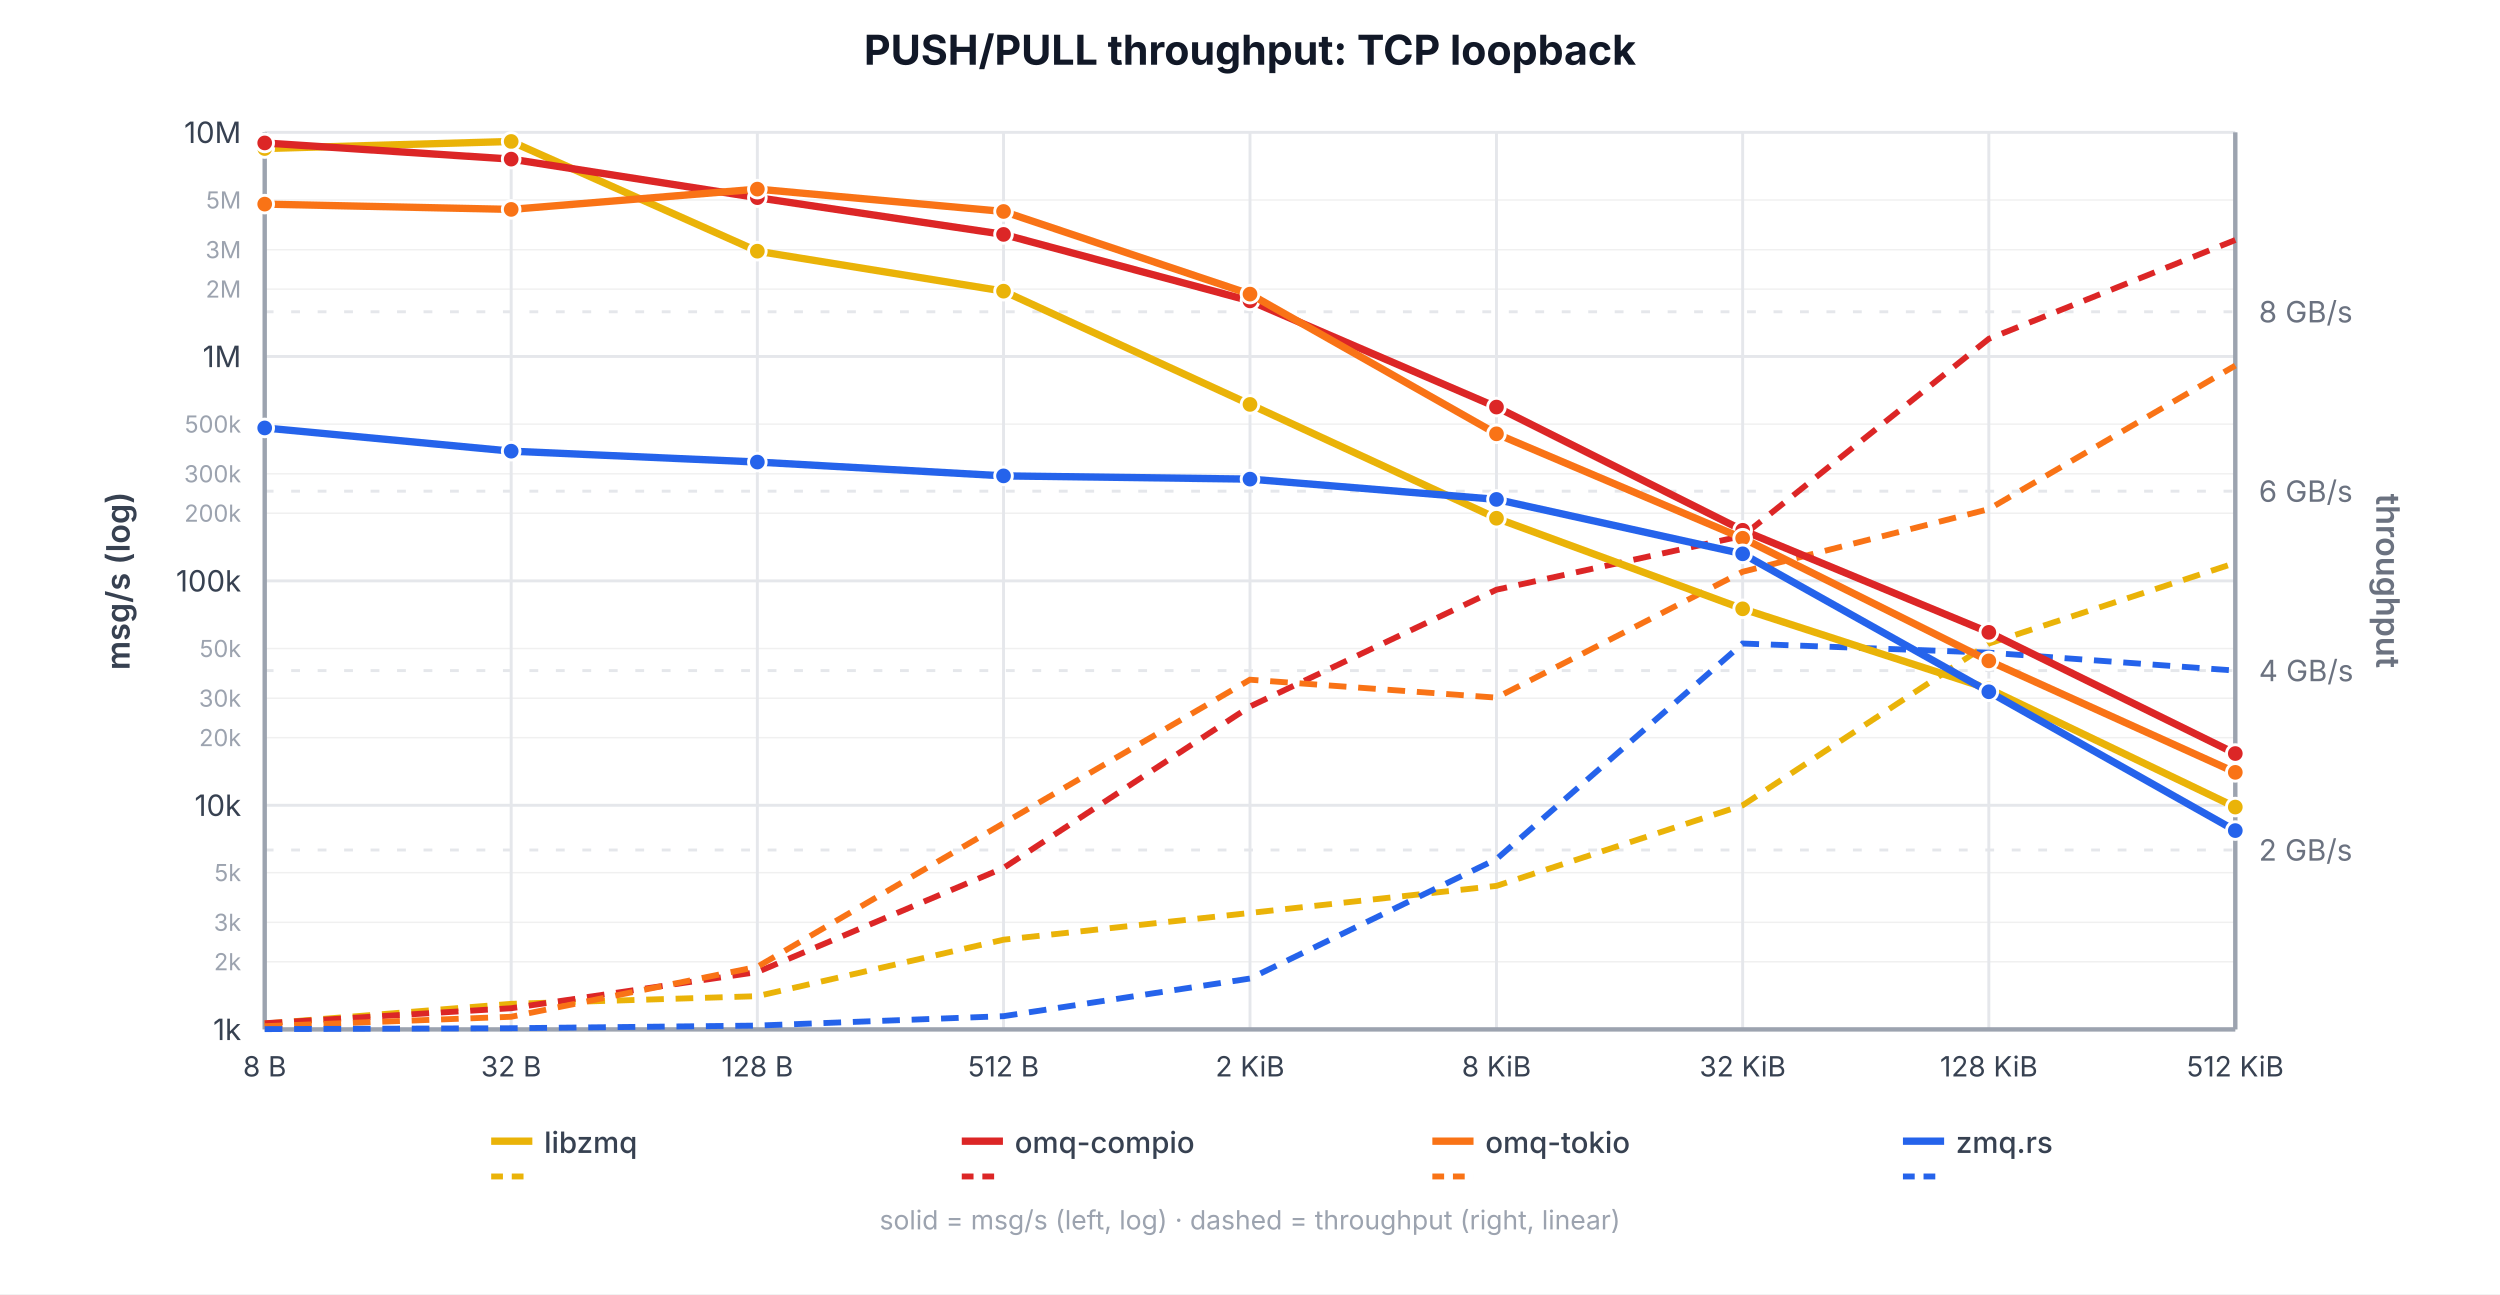
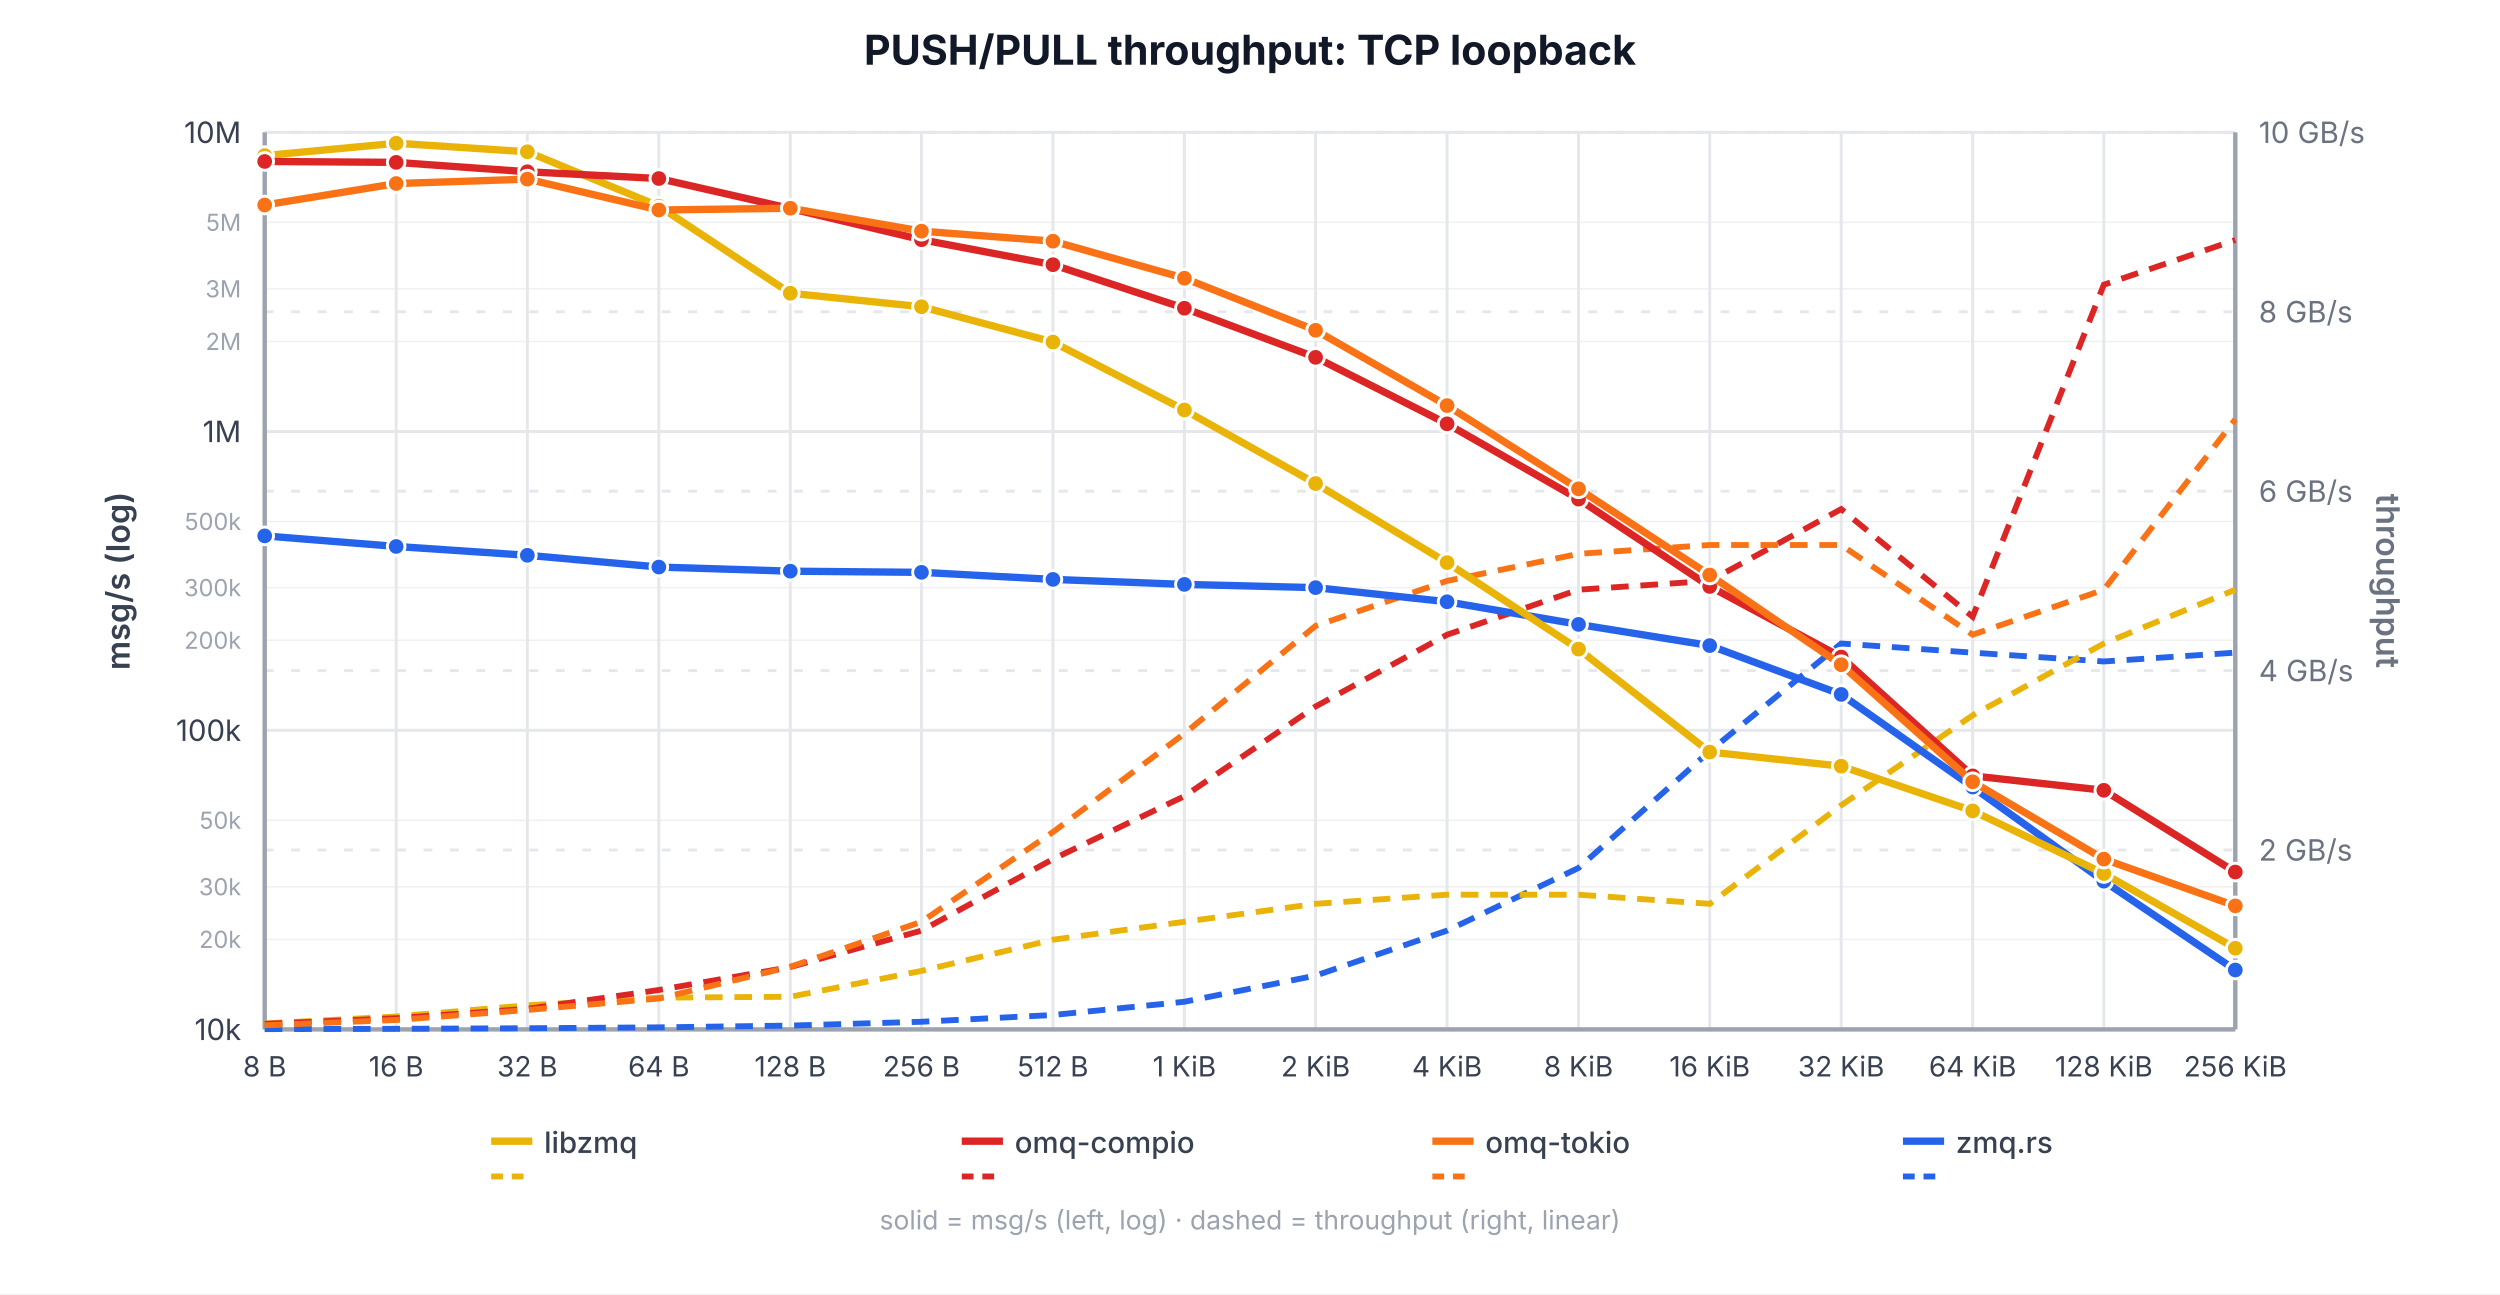
<svg xmlns="http://www.w3.org/2000/svg" viewBox="0 0 850 440" font-family="system-ui, -apple-system, sans-serif">
  <rect width="850" height="440" fill="white" />
+   <line x1="90" y1="451.7" x2="760" y2="451.7" stroke="#e5e7eb" stroke-width="1" />
+   <text x="82" y="451.7" text-anchor="end" dominant-baseline="middle" fill="#374151" font-size="10">1k</text>
  <line x1="90" y1="350.0" x2="760" y2="350.0" stroke="#e5e7eb" stroke-width="1" />
-   <text x="82" y="350.0" text-anchor="end" dominant-baseline="middle" fill="#374151" font-size="10">1k</text>
-   <line x1="90" y1="273.8" x2="760" y2="273.8" stroke="#e5e7eb" stroke-width="1" />
-   <text x="82" y="273.8" text-anchor="end" dominant-baseline="middle" fill="#374151" font-size="10">10k</text>
-   <line x1="90" y1="197.5" x2="760" y2="197.5" stroke="#e5e7eb" stroke-width="1" />
-   <text x="82" y="197.5" text-anchor="end" dominant-baseline="middle" fill="#374151" font-size="10">100k</text>
-   <line x1="90" y1="121.2" x2="760" y2="121.2" stroke="#e5e7eb" stroke-width="1" />
-   <text x="82" y="121.2" text-anchor="end" dominant-baseline="middle" fill="#374151" font-size="10">1M</text>
+   <text x="82" y="350.0" text-anchor="end" dominant-baseline="middle" fill="#374151" font-size="10">10k</text>
+   <line x1="90" y1="248.3" x2="760" y2="248.3" stroke="#e5e7eb" stroke-width="1" />
+   <text x="82" y="248.3" text-anchor="end" dominant-baseline="middle" fill="#374151" font-size="10">100k</text>
+   <line x1="90" y1="146.7" x2="760" y2="146.7" stroke="#e5e7eb" stroke-width="1" />
+   <text x="82" y="146.7" text-anchor="end" dominant-baseline="middle" fill="#374151" font-size="10">1M</text>
  <line x1="90" y1="45.0" x2="760" y2="45.0" stroke="#e5e7eb" stroke-width="1" />
  <text x="82" y="45.0" text-anchor="end" dominant-baseline="middle" fill="#374151" font-size="10">10M</text>
-   <line x1="90" y1="327.0" x2="760" y2="327.0" stroke="#f0f0f0" stroke-width="0.5" />
-   <text x="82" y="327.0" text-anchor="end" dominant-baseline="middle" fill="#9ca3af" font-size="8">2k</text>
-   <line x1="90" y1="313.6" x2="760" y2="313.6" stroke="#f0f0f0" stroke-width="0.5" />
-   <text x="82" y="313.6" text-anchor="end" dominant-baseline="middle" fill="#9ca3af" font-size="8">3k</text>
-   <line x1="90" y1="296.7" x2="760" y2="296.7" stroke="#f0f0f0" stroke-width="0.5" />
-   <text x="82" y="296.7" text-anchor="end" dominant-baseline="middle" fill="#9ca3af" font-size="8">5k</text>
-   <line x1="90" y1="250.8" x2="760" y2="250.8" stroke="#f0f0f0" stroke-width="0.5" />
-   <text x="82" y="250.8" text-anchor="end" dominant-baseline="middle" fill="#9ca3af" font-size="8">20k</text>
-   <line x1="90" y1="237.4" x2="760" y2="237.4" stroke="#f0f0f0" stroke-width="0.5" />
-   <text x="82" y="237.4" text-anchor="end" dominant-baseline="middle" fill="#9ca3af" font-size="8">30k</text>
-   <line x1="90" y1="220.5" x2="760" y2="220.5" stroke="#f0f0f0" stroke-width="0.5" />
-   <text x="82" y="220.5" text-anchor="end" dominant-baseline="middle" fill="#9ca3af" font-size="8">50k</text>
-   <line x1="90" y1="174.5" x2="760" y2="174.5" stroke="#f0f0f0" stroke-width="0.5" />
-   <text x="82" y="174.5" text-anchor="end" dominant-baseline="middle" fill="#9ca3af" font-size="8">200k</text>
-   <line x1="90" y1="161.1" x2="760" y2="161.1" stroke="#f0f0f0" stroke-width="0.5" />
-   <text x="82" y="161.1" text-anchor="end" dominant-baseline="middle" fill="#9ca3af" font-size="8">300k</text>
-   <line x1="90" y1="144.2" x2="760" y2="144.2" stroke="#f0f0f0" stroke-width="0.5" />
-   <text x="82" y="144.2" text-anchor="end" dominant-baseline="middle" fill="#9ca3af" font-size="8">500k</text>
-   <line x1="90" y1="98.3" x2="760" y2="98.3" stroke="#f0f0f0" stroke-width="0.5" />
-   <text x="82" y="98.3" text-anchor="end" dominant-baseline="middle" fill="#9ca3af" font-size="8">2M</text>
-   <line x1="90" y1="84.9" x2="760" y2="84.9" stroke="#f0f0f0" stroke-width="0.5" />
-   <text x="82" y="84.9" text-anchor="end" dominant-baseline="middle" fill="#9ca3af" font-size="8">3M</text>
-   <line x1="90" y1="68.0" x2="760" y2="68.0" stroke="#f0f0f0" stroke-width="0.5" />
-   <text x="82" y="68.0" text-anchor="end" dominant-baseline="middle" fill="#9ca3af" font-size="8">5M</text>
+   <line x1="90" y1="319.4" x2="760" y2="319.4" stroke="#f0f0f0" stroke-width="0.5" />
+   <text x="82" y="319.4" text-anchor="end" dominant-baseline="middle" fill="#9ca3af" font-size="8">20k</text>
+   <line x1="90" y1="301.5" x2="760" y2="301.5" stroke="#f0f0f0" stroke-width="0.5" />
+   <text x="82" y="301.5" text-anchor="end" dominant-baseline="middle" fill="#9ca3af" font-size="8">30k</text>
+   <line x1="90" y1="278.9" x2="760" y2="278.9" stroke="#f0f0f0" stroke-width="0.5" />
+   <text x="82" y="278.9" text-anchor="end" dominant-baseline="middle" fill="#9ca3af" font-size="8">50k</text>
+   <line x1="90" y1="217.7" x2="760" y2="217.7" stroke="#f0f0f0" stroke-width="0.5" />
+   <text x="82" y="217.7" text-anchor="end" dominant-baseline="middle" fill="#9ca3af" font-size="8">200k</text>
+   <line x1="90" y1="199.8" x2="760" y2="199.8" stroke="#f0f0f0" stroke-width="0.5" />
+   <text x="82" y="199.8" text-anchor="end" dominant-baseline="middle" fill="#9ca3af" font-size="8">300k</text>
+   <line x1="90" y1="177.3" x2="760" y2="177.3" stroke="#f0f0f0" stroke-width="0.5" />
+   <text x="82" y="177.3" text-anchor="end" dominant-baseline="middle" fill="#9ca3af" font-size="8">500k</text>
+   <line x1="90" y1="116.1" x2="760" y2="116.1" stroke="#f0f0f0" stroke-width="0.5" />
+   <text x="82" y="116.1" text-anchor="end" dominant-baseline="middle" fill="#9ca3af" font-size="8">2M</text>
+   <line x1="90" y1="98.2" x2="760" y2="98.2" stroke="#f0f0f0" stroke-width="0.5" />
+   <text x="82" y="98.2" text-anchor="end" dominant-baseline="middle" fill="#9ca3af" font-size="8">3M</text>
+   <line x1="90" y1="75.6" x2="760" y2="75.6" stroke="#f0f0f0" stroke-width="0.5" />
+   <text x="82" y="75.6" text-anchor="end" dominant-baseline="middle" fill="#9ca3af" font-size="8">5M</text>
  <line x1="90" y1="289.0" x2="760" y2="289.0" stroke="#e5e7eb" stroke-width="1" stroke-dasharray="3,6" />
  <text x="768" y="289.0" text-anchor="start" dominant-baseline="middle" fill="#6b7280" font-size="10">2 GB/s</text>
  <line x1="90" y1="228.0" x2="760" y2="228.0" stroke="#e5e7eb" stroke-width="1" stroke-dasharray="3,6" />
  <text x="768" y="228.0" text-anchor="start" dominant-baseline="middle" fill="#6b7280" font-size="10">4 GB/s</text>
  <line x1="90" y1="167.0" x2="760" y2="167.0" stroke="#e5e7eb" stroke-width="1" stroke-dasharray="3,6" />
  <text x="768" y="167.0" text-anchor="start" dominant-baseline="middle" fill="#6b7280" font-size="10">6 GB/s</text>
  <line x1="90" y1="106.0" x2="760" y2="106.0" stroke="#e5e7eb" stroke-width="1" stroke-dasharray="3,6" />
  <text x="768" y="106.0" text-anchor="start" dominant-baseline="middle" fill="#6b7280" font-size="10">8 GB/s</text>
+   <line x1="90" y1="45.0" x2="760" y2="45.0" stroke="#e5e7eb" stroke-width="1" stroke-dasharray="3,6" />
+   <text x="768" y="45.0" text-anchor="start" dominant-baseline="middle" fill="#6b7280" font-size="10">10 GB/s</text>
  <line x1="90.0" y1="45" x2="90.0" y2="350" stroke="#e5e7eb" stroke-width="1" />
-   <line x1="173.8" y1="45" x2="173.8" y2="350" stroke="#e5e7eb" stroke-width="1" />
-   <line x1="257.5" y1="45" x2="257.5" y2="350" stroke="#e5e7eb" stroke-width="1" />
-   <line x1="341.2" y1="45" x2="341.2" y2="350" stroke="#e5e7eb" stroke-width="1" />
-   <line x1="425.0" y1="45" x2="425.0" y2="350" stroke="#e5e7eb" stroke-width="1" />
-   <line x1="508.8" y1="45" x2="508.8" y2="350" stroke="#e5e7eb" stroke-width="1" />
-   <line x1="592.5" y1="45" x2="592.5" y2="350" stroke="#e5e7eb" stroke-width="1" />
-   <line x1="676.2" y1="45" x2="676.2" y2="350" stroke="#e5e7eb" stroke-width="1" />
+   <line x1="134.7" y1="45" x2="134.7" y2="350" stroke="#e5e7eb" stroke-width="1" />
+   <line x1="179.3" y1="45" x2="179.3" y2="350" stroke="#e5e7eb" stroke-width="1" />
+   <line x1="224.0" y1="45" x2="224.0" y2="350" stroke="#e5e7eb" stroke-width="1" />
+   <line x1="268.7" y1="45" x2="268.7" y2="350" stroke="#e5e7eb" stroke-width="1" />
+   <line x1="313.3" y1="45" x2="313.3" y2="350" stroke="#e5e7eb" stroke-width="1" />
+   <line x1="358.0" y1="45" x2="358.0" y2="350" stroke="#e5e7eb" stroke-width="1" />
+   <line x1="402.7" y1="45" x2="402.7" y2="350" stroke="#e5e7eb" stroke-width="1" />
+   <line x1="447.3" y1="45" x2="447.3" y2="350" stroke="#e5e7eb" stroke-width="1" />
+   <line x1="492.0" y1="45" x2="492.0" y2="350" stroke="#e5e7eb" stroke-width="1" />
+   <line x1="536.7" y1="45" x2="536.7" y2="350" stroke="#e5e7eb" stroke-width="1" />
+   <line x1="581.3" y1="45" x2="581.3" y2="350" stroke="#e5e7eb" stroke-width="1" />
+   <line x1="626.0" y1="45" x2="626.0" y2="350" stroke="#e5e7eb" stroke-width="1" />
+   <line x1="670.7" y1="45" x2="670.7" y2="350" stroke="#e5e7eb" stroke-width="1" />
+   <line x1="715.3" y1="45" x2="715.3" y2="350" stroke="#e5e7eb" stroke-width="1" />
  <line x1="760.0" y1="45" x2="760.0" y2="350" stroke="#e5e7eb" stroke-width="1" />
  <line x1="90" y1="45" x2="90" y2="350" stroke="#9ca3af" stroke-width="1.5" />
  <line x1="760" y1="45" x2="760" y2="350" stroke="#9ca3af" stroke-width="1.5" />
  <line x1="90" y1="350" x2="760" y2="350" stroke="#9ca3af" stroke-width="1.5" />
  <text x="90.0" y="366" text-anchor="middle" fill="#374151" font-size="9.5">8 B</text>
-   <text x="173.8" y="366" text-anchor="middle" fill="#374151" font-size="9.5">32 B</text>
-   <text x="257.5" y="366" text-anchor="middle" fill="#374151" font-size="9.5">128 B</text>
-   <text x="341.2" y="366" text-anchor="middle" fill="#374151" font-size="9.5">512 B</text>
-   <text x="425.0" y="366" text-anchor="middle" fill="#374151" font-size="9.5">2 KiB</text>
-   <text x="508.8" y="366" text-anchor="middle" fill="#374151" font-size="9.5">8 KiB</text>
-   <text x="592.5" y="366" text-anchor="middle" fill="#374151" font-size="9.5">32 KiB</text>
-   <text x="676.2" y="366" text-anchor="middle" fill="#374151" font-size="9.5">128 KiB</text>
-   <text x="760.0" y="366" text-anchor="middle" fill="#374151" font-size="9.5">512 KiB</text>
+   <text x="134.7" y="366" text-anchor="middle" fill="#374151" font-size="9.5">16 B</text>
+   <text x="179.3" y="366" text-anchor="middle" fill="#374151" font-size="9.5">32 B</text>
+   <text x="224.0" y="366" text-anchor="middle" fill="#374151" font-size="9.5">64 B</text>
+   <text x="268.7" y="366" text-anchor="middle" fill="#374151" font-size="9.5">128 B</text>
+   <text x="313.3" y="366" text-anchor="middle" fill="#374151" font-size="9.5">256 B</text>
+   <text x="358.0" y="366" text-anchor="middle" fill="#374151" font-size="9.5">512 B</text>
+   <text x="402.7" y="366" text-anchor="middle" fill="#374151" font-size="9.5">1 KiB</text>
+   <text x="447.3" y="366" text-anchor="middle" fill="#374151" font-size="9.5">2 KiB</text>
+   <text x="492.0" y="366" text-anchor="middle" fill="#374151" font-size="9.5">4 KiB</text>
+   <text x="536.7" y="366" text-anchor="middle" fill="#374151" font-size="9.5">8 KiB</text>
+   <text x="581.3" y="366" text-anchor="middle" fill="#374151" font-size="9.5">16 KiB</text>
+   <text x="626.0" y="366" text-anchor="middle" fill="#374151" font-size="9.5">32 KiB</text>
+   <text x="670.7" y="366" text-anchor="middle" fill="#374151" font-size="9.5">64 KiB</text>
+   <text x="715.3" y="366" text-anchor="middle" fill="#374151" font-size="9.5">128 KiB</text>
+   <text x="760.0" y="366" text-anchor="middle" fill="#374151" font-size="9.5">256 KiB</text>
  <text x="40" y="197.5" text-anchor="middle" dominant-baseline="middle" fill="#374151" font-size="11" font-weight="600" transform="rotate(-90,40,197.5)">msg/s (log)</text>
  <text x="812" y="197.5" text-anchor="middle" dominant-baseline="middle" fill="#6b7280" font-size="11" font-weight="600" transform="rotate(90,812,197.5)">throughput</text>
  <text x="425.0" y="22" text-anchor="middle" fill="#111827" font-size="14" font-weight="700">PUSH/PULL throughput: TCP loopback</text>
-   <polyline points="90.0,348.0 173.8,341.3 257.5,338.7 341.2,319.5 425.0,310.4 508.8,301.2 592.5,273.8 676.2,218.8 760.0,191.4" fill="none" stroke="#eab308" stroke-width="2" stroke-dasharray="6,4" />
-   <polyline points="90.0,347.9 173.8,342.8 257.5,330.5 341.2,295.1 425.0,240.2 508.8,200.5 592.5,182.2 676.2,115.2 760.0,81.6" fill="none" stroke="#dc2626" stroke-width="2" stroke-dasharray="6,4" />
-   <polyline points="90.0,348.9 173.8,345.7 257.5,328.7 341.2,279.9 425.0,231.1 508.8,237.2 592.5,194.4 676.2,173.1 760.0,124.3" fill="none" stroke="#f97316" stroke-width="2" stroke-dasharray="6,4" />
-   <polyline points="90.0,349.9 173.8,349.6 257.5,348.7 341.2,345.5 425.0,332.7 508.8,292.1 592.5,218.8 676.2,221.9 760.0,228.0" fill="none" stroke="#2563eb" stroke-width="2" stroke-dasharray="6,4" />
-   <polyline points="90.0,50.5 173.8,48.1 257.5,85.4 341.2,99.0 425.0,137.5 508.8,176.2 592.5,207.0 676.2,234.2 760.0,274.4" fill="none" stroke="#eab308" stroke-width="2.5" stroke-linecap="round" stroke-linejoin="round" />
-   <circle cx="90.0" cy="50.5" r="3" fill="#eab308" stroke="white" stroke-width="1" />
-   <circle cx="173.8" cy="48.1" r="3" fill="#eab308" stroke="white" stroke-width="1" />
-   <circle cx="257.5" cy="85.4" r="3" fill="#eab308" stroke="white" stroke-width="1" />
-   <circle cx="341.2" cy="99.0" r="3" fill="#eab308" stroke="white" stroke-width="1" />
-   <circle cx="425.0" cy="137.5" r="3" fill="#eab308" stroke="white" stroke-width="1" />
-   <circle cx="508.8" cy="176.2" r="3" fill="#eab308" stroke="white" stroke-width="1" />
-   <circle cx="592.5" cy="207.0" r="3" fill="#eab308" stroke="white" stroke-width="1" />
-   <circle cx="676.2" cy="234.2" r="3" fill="#eab308" stroke="white" stroke-width="1" />
-   <circle cx="760.0" cy="274.4" r="3" fill="#eab308" stroke="white" stroke-width="1" />
-   <polyline points="90.0,48.6 173.8,54.1 257.5,67.2 341.2,79.7 425.0,102.3 508.8,138.4 592.5,180.3 676.2,215.0 760.0,256.2" fill="none" stroke="#dc2626" stroke-width="2.5" stroke-linecap="round" stroke-linejoin="round" />
-   <circle cx="90.0" cy="48.6" r="3" fill="#dc2626" stroke="white" stroke-width="1" />
-   <circle cx="173.8" cy="54.1" r="3" fill="#dc2626" stroke="white" stroke-width="1" />
-   <circle cx="257.5" cy="67.2" r="3" fill="#dc2626" stroke="white" stroke-width="1" />
-   <circle cx="341.2" cy="79.7" r="3" fill="#dc2626" stroke="white" stroke-width="1" />
-   <circle cx="425.0" cy="102.3" r="3" fill="#dc2626" stroke="white" stroke-width="1" />
-   <circle cx="508.8" cy="138.4" r="3" fill="#dc2626" stroke="white" stroke-width="1" />
-   <circle cx="592.5" cy="180.3" r="3" fill="#dc2626" stroke="white" stroke-width="1" />
-   <circle cx="676.2" cy="215.0" r="3" fill="#dc2626" stroke="white" stroke-width="1" />
-   <circle cx="760.0" cy="256.2" r="3" fill="#dc2626" stroke="white" stroke-width="1" />
-   <polyline points="90.0,69.4 173.8,71.2 257.5,64.3 341.2,71.9 425.0,100.0 508.8,147.5 592.5,183.0 676.2,224.7 760.0,262.6" fill="none" stroke="#f97316" stroke-width="2.5" stroke-linecap="round" stroke-linejoin="round" />
-   <circle cx="90.0" cy="69.4" r="3" fill="#f97316" stroke="white" stroke-width="1" />
-   <circle cx="173.8" cy="71.2" r="3" fill="#f97316" stroke="white" stroke-width="1" />
-   <circle cx="257.5" cy="64.3" r="3" fill="#f97316" stroke="white" stroke-width="1" />
-   <circle cx="341.2" cy="71.9" r="3" fill="#f97316" stroke="white" stroke-width="1" />
-   <circle cx="425.0" cy="100.0" r="3" fill="#f97316" stroke="white" stroke-width="1" />
-   <circle cx="508.8" cy="147.5" r="3" fill="#f97316" stroke="white" stroke-width="1" />
-   <circle cx="592.5" cy="183.0" r="3" fill="#f97316" stroke="white" stroke-width="1" />
-   <circle cx="676.2" cy="224.7" r="3" fill="#f97316" stroke="white" stroke-width="1" />
-   <circle cx="760.0" cy="262.6" r="3" fill="#f97316" stroke="white" stroke-width="1" />
-   <polyline points="90.0,145.5 173.8,153.4 257.5,157.1 341.2,161.8 425.0,162.9 508.8,169.8 592.5,188.3 676.2,235.2 760.0,282.4" fill="none" stroke="#2563eb" stroke-width="2.5" stroke-linecap="round" stroke-linejoin="round" />
-   <circle cx="90.0" cy="145.5" r="3" fill="#2563eb" stroke="white" stroke-width="1" />
-   <circle cx="173.8" cy="153.4" r="3" fill="#2563eb" stroke="white" stroke-width="1" />
-   <circle cx="257.5" cy="157.1" r="3" fill="#2563eb" stroke="white" stroke-width="1" />
-   <circle cx="341.2" cy="161.8" r="3" fill="#2563eb" stroke="white" stroke-width="1" />
-   <circle cx="425.0" cy="162.9" r="3" fill="#2563eb" stroke="white" stroke-width="1" />
-   <circle cx="508.8" cy="169.8" r="3" fill="#2563eb" stroke="white" stroke-width="1" />
-   <circle cx="592.5" cy="188.3" r="3" fill="#2563eb" stroke="white" stroke-width="1" />
-   <circle cx="676.2" cy="235.2" r="3" fill="#2563eb" stroke="white" stroke-width="1" />
-   <circle cx="760.0" cy="282.4" r="3" fill="#2563eb" stroke="white" stroke-width="1" />
+   <polyline points="90.0,349.9 134.7,349.8 179.3,349.6 224.0,349.3 268.7,348.7 313.3,347.4 358.0,345.1 402.7,340.6 447.3,331.7 492.0,316.4 536.7,295.1 581.3,255.4 626.0,218.8 670.7,221.9 715.3,224.9 760.0,221.9" fill="none" stroke="#2563eb" stroke-width="2" stroke-dasharray="6,4" />
+   <polyline points="90.0,348.0 134.7,345.6 179.3,341.8 224.0,339.2 268.7,338.9 313.3,330.1 358.0,319.5 402.7,313.4 447.3,307.3 492.0,304.2 536.7,304.2 581.3,307.3 626.0,273.8 670.7,243.2 715.3,218.8 760.0,200.5" fill="none" stroke="#eab308" stroke-width="2" stroke-dasharray="6,4" />
+   <polyline points="90.0,348.1 134.7,346.2 179.3,343.0 224.0,336.6 268.7,328.8 313.3,316.4 358.0,292.1 402.7,270.7 447.3,240.2 492.0,215.8 536.7,200.5 581.3,197.5 626.0,173.1 670.7,209.7 715.3,96.8 760.0,81.6" fill="none" stroke="#dc2626" stroke-width="2" stroke-dasharray="6,4" />
+   <polyline points="90.0,348.6 134.7,346.8 179.3,343.4 224.0,339.5 268.7,328.7 313.3,313.4 358.0,282.9 402.7,249.4 447.3,212.8 492.0,197.5 536.7,188.3 581.3,185.3 626.0,185.3 670.7,215.8 715.3,200.5 760.0,142.6" fill="none" stroke="#f97316" stroke-width="2" stroke-dasharray="6,4" />
+   <polyline points="90.0,182.2 134.7,185.8 179.3,188.8 224.0,192.8 268.7,194.2 313.3,194.6 358.0,197.0 402.7,198.7 447.3,199.8 492.0,204.6 536.7,212.3 581.3,219.5 626.0,236.1 670.7,267.6 715.3,299.6 760.0,329.8" fill="none" stroke="#2563eb" stroke-width="2.5" stroke-linecap="round" stroke-linejoin="round" />
+   <circle cx="90.0" cy="182.2" r="3" fill="#2563eb" stroke="white" stroke-width="1" />
+   <circle cx="134.7" cy="185.8" r="3" fill="#2563eb" stroke="white" stroke-width="1" />
+   <circle cx="179.3" cy="188.8" r="3" fill="#2563eb" stroke="white" stroke-width="1" />
+   <circle cx="224.0" cy="192.8" r="3" fill="#2563eb" stroke="white" stroke-width="1" />
+   <circle cx="268.7" cy="194.2" r="3" fill="#2563eb" stroke="white" stroke-width="1" />
+   <circle cx="313.3" cy="194.6" r="3" fill="#2563eb" stroke="white" stroke-width="1" />
+   <circle cx="358.0" cy="197.0" r="3" fill="#2563eb" stroke="white" stroke-width="1" />
+   <circle cx="402.7" cy="198.7" r="3" fill="#2563eb" stroke="white" stroke-width="1" />
+   <circle cx="447.3" cy="199.8" r="3" fill="#2563eb" stroke="white" stroke-width="1" />
+   <circle cx="492.0" cy="204.6" r="3" fill="#2563eb" stroke="white" stroke-width="1" />
+   <circle cx="536.7" cy="212.3" r="3" fill="#2563eb" stroke="white" stroke-width="1" />
+   <circle cx="581.3" cy="219.5" r="3" fill="#2563eb" stroke="white" stroke-width="1" />
+   <circle cx="626.0" cy="236.1" r="3" fill="#2563eb" stroke="white" stroke-width="1" />
+   <circle cx="670.7" cy="267.6" r="3" fill="#2563eb" stroke="white" stroke-width="1" />
+   <circle cx="715.3" cy="299.6" r="3" fill="#2563eb" stroke="white" stroke-width="1" />
+   <circle cx="760.0" cy="329.8" r="3" fill="#2563eb" stroke="white" stroke-width="1" />
+   <polyline points="90.0,52.9 134.7,48.7 179.3,51.6 224.0,70.1 268.7,99.7 313.3,104.3 358.0,116.3 402.7,139.4 447.3,164.4 492.0,191.3 536.7,220.7 581.3,255.7 626.0,260.5 670.7,275.7 715.3,297.0 760.0,322.4" fill="none" stroke="#eab308" stroke-width="2.5" stroke-linecap="round" stroke-linejoin="round" />
+   <circle cx="90.0" cy="52.9" r="3" fill="#eab308" stroke="white" stroke-width="1" />
+   <circle cx="134.7" cy="48.7" r="3" fill="#eab308" stroke="white" stroke-width="1" />
+   <circle cx="179.3" cy="51.6" r="3" fill="#eab308" stroke="white" stroke-width="1" />
+   <circle cx="224.0" cy="70.1" r="3" fill="#eab308" stroke="white" stroke-width="1" />
+   <circle cx="268.7" cy="99.7" r="3" fill="#eab308" stroke="white" stroke-width="1" />
+   <circle cx="313.3" cy="104.3" r="3" fill="#eab308" stroke="white" stroke-width="1" />
+   <circle cx="358.0" cy="116.3" r="3" fill="#eab308" stroke="white" stroke-width="1" />
+   <circle cx="402.7" cy="139.4" r="3" fill="#eab308" stroke="white" stroke-width="1" />
+   <circle cx="447.3" cy="164.4" r="3" fill="#eab308" stroke="white" stroke-width="1" />
+   <circle cx="492.0" cy="191.3" r="3" fill="#eab308" stroke="white" stroke-width="1" />
+   <circle cx="536.7" cy="220.7" r="3" fill="#eab308" stroke="white" stroke-width="1" />
+   <circle cx="581.3" cy="255.7" r="3" fill="#eab308" stroke="white" stroke-width="1" />
+   <circle cx="626.0" cy="260.5" r="3" fill="#eab308" stroke="white" stroke-width="1" />
+   <circle cx="670.7" cy="275.7" r="3" fill="#eab308" stroke="white" stroke-width="1" />
+   <circle cx="715.3" cy="297.0" r="3" fill="#eab308" stroke="white" stroke-width="1" />
+   <circle cx="760.0" cy="322.4" r="3" fill="#eab308" stroke="white" stroke-width="1" />
+   <polyline points="90.0,54.9 134.7,55.2 179.3,58.4 224.0,60.7 268.7,70.9 313.3,81.5 358.0,90.0 402.7,104.8 447.3,121.5 492.0,144.1 536.7,169.7 581.3,199.4 626.0,223.4 670.7,263.8 715.3,268.7 760.0,296.5" fill="none" stroke="#dc2626" stroke-width="2.5" stroke-linecap="round" stroke-linejoin="round" />
+   <circle cx="90.0" cy="54.9" r="3" fill="#dc2626" stroke="white" stroke-width="1" />
+   <circle cx="134.7" cy="55.2" r="3" fill="#dc2626" stroke="white" stroke-width="1" />
+   <circle cx="179.3" cy="58.4" r="3" fill="#dc2626" stroke="white" stroke-width="1" />
+   <circle cx="224.0" cy="60.7" r="3" fill="#dc2626" stroke="white" stroke-width="1" />
+   <circle cx="268.7" cy="70.9" r="3" fill="#dc2626" stroke="white" stroke-width="1" />
+   <circle cx="313.3" cy="81.5" r="3" fill="#dc2626" stroke="white" stroke-width="1" />
+   <circle cx="358.0" cy="90.0" r="3" fill="#dc2626" stroke="white" stroke-width="1" />
+   <circle cx="402.7" cy="104.8" r="3" fill="#dc2626" stroke="white" stroke-width="1" />
+   <circle cx="447.3" cy="121.5" r="3" fill="#dc2626" stroke="white" stroke-width="1" />
+   <circle cx="492.0" cy="144.1" r="3" fill="#dc2626" stroke="white" stroke-width="1" />
+   <circle cx="536.7" cy="169.7" r="3" fill="#dc2626" stroke="white" stroke-width="1" />
+   <circle cx="581.3" cy="199.4" r="3" fill="#dc2626" stroke="white" stroke-width="1" />
+   <circle cx="626.0" cy="223.4" r="3" fill="#dc2626" stroke="white" stroke-width="1" />
+   <circle cx="670.7" cy="263.8" r="3" fill="#dc2626" stroke="white" stroke-width="1" />
+   <circle cx="715.3" cy="268.7" r="3" fill="#dc2626" stroke="white" stroke-width="1" />
+   <circle cx="760.0" cy="296.5" r="3" fill="#dc2626" stroke="white" stroke-width="1" />
+   <polyline points="90.0,69.7 134.7,62.4 179.3,60.9 224.0,71.4 268.7,70.8 313.3,78.6 358.0,82.0 402.7,94.6 447.3,112.3 492.0,137.9 536.7,166.2 581.3,195.5 626.0,226.0 670.7,265.8 715.3,292.1 760.0,308.0" fill="none" stroke="#f97316" stroke-width="2.5" stroke-linecap="round" stroke-linejoin="round" />
+   <circle cx="90.0" cy="69.7" r="3" fill="#f97316" stroke="white" stroke-width="1" />
+   <circle cx="134.7" cy="62.4" r="3" fill="#f97316" stroke="white" stroke-width="1" />
+   <circle cx="179.3" cy="60.9" r="3" fill="#f97316" stroke="white" stroke-width="1" />
+   <circle cx="224.0" cy="71.4" r="3" fill="#f97316" stroke="white" stroke-width="1" />
+   <circle cx="268.7" cy="70.8" r="3" fill="#f97316" stroke="white" stroke-width="1" />
+   <circle cx="313.3" cy="78.6" r="3" fill="#f97316" stroke="white" stroke-width="1" />
+   <circle cx="358.0" cy="82.0" r="3" fill="#f97316" stroke="white" stroke-width="1" />
+   <circle cx="402.7" cy="94.6" r="3" fill="#f97316" stroke="white" stroke-width="1" />
+   <circle cx="447.3" cy="112.3" r="3" fill="#f97316" stroke="white" stroke-width="1" />
+   <circle cx="492.0" cy="137.9" r="3" fill="#f97316" stroke="white" stroke-width="1" />
+   <circle cx="536.7" cy="166.2" r="3" fill="#f97316" stroke="white" stroke-width="1" />
+   <circle cx="581.3" cy="195.5" r="3" fill="#f97316" stroke="white" stroke-width="1" />
+   <circle cx="626.0" cy="226.0" r="3" fill="#f97316" stroke="white" stroke-width="1" />
+   <circle cx="670.7" cy="265.8" r="3" fill="#f97316" stroke="white" stroke-width="1" />
+   <circle cx="715.3" cy="292.1" r="3" fill="#f97316" stroke="white" stroke-width="1" />
+   <circle cx="760.0" cy="308.0" r="3" fill="#f97316" stroke="white" stroke-width="1" />
  <line x1="167" y1="388" x2="181" y2="388" stroke="#eab308" stroke-width="2.5" />
  <line x1="167" y1="400" x2="181" y2="400" stroke="#eab308" stroke-width="2" stroke-dasharray="4,3" />
  <text x="185" y="392" fill="#374151" font-size="10" font-weight="500">libzmq</text>
  <line x1="327" y1="388" x2="341" y2="388" stroke="#dc2626" stroke-width="2.5" />
  <line x1="327" y1="400" x2="341" y2="400" stroke="#dc2626" stroke-width="2" stroke-dasharray="4,3" />
  <text x="345" y="392" fill="#374151" font-size="10" font-weight="500">omq-compio</text>
  <line x1="487" y1="388" x2="501" y2="388" stroke="#f97316" stroke-width="2.5" />
  <line x1="487" y1="400" x2="501" y2="400" stroke="#f97316" stroke-width="2" stroke-dasharray="4,3" />
  <text x="505" y="392" fill="#374151" font-size="10" font-weight="500">omq-tokio</text>
  <line x1="647" y1="388" x2="661" y2="388" stroke="#2563eb" stroke-width="2.5" />
  <line x1="647" y1="400" x2="661" y2="400" stroke="#2563eb" stroke-width="2" stroke-dasharray="4,3" />
  <text x="665" y="392" fill="#374151" font-size="10" font-weight="500">zmq.rs</text>
  <text x="425.0" y="418" text-anchor="middle" fill="#9ca3af" font-size="9">solid = msg/s (left, log) · dashed = throughput (right, linear)</text>
</svg>
